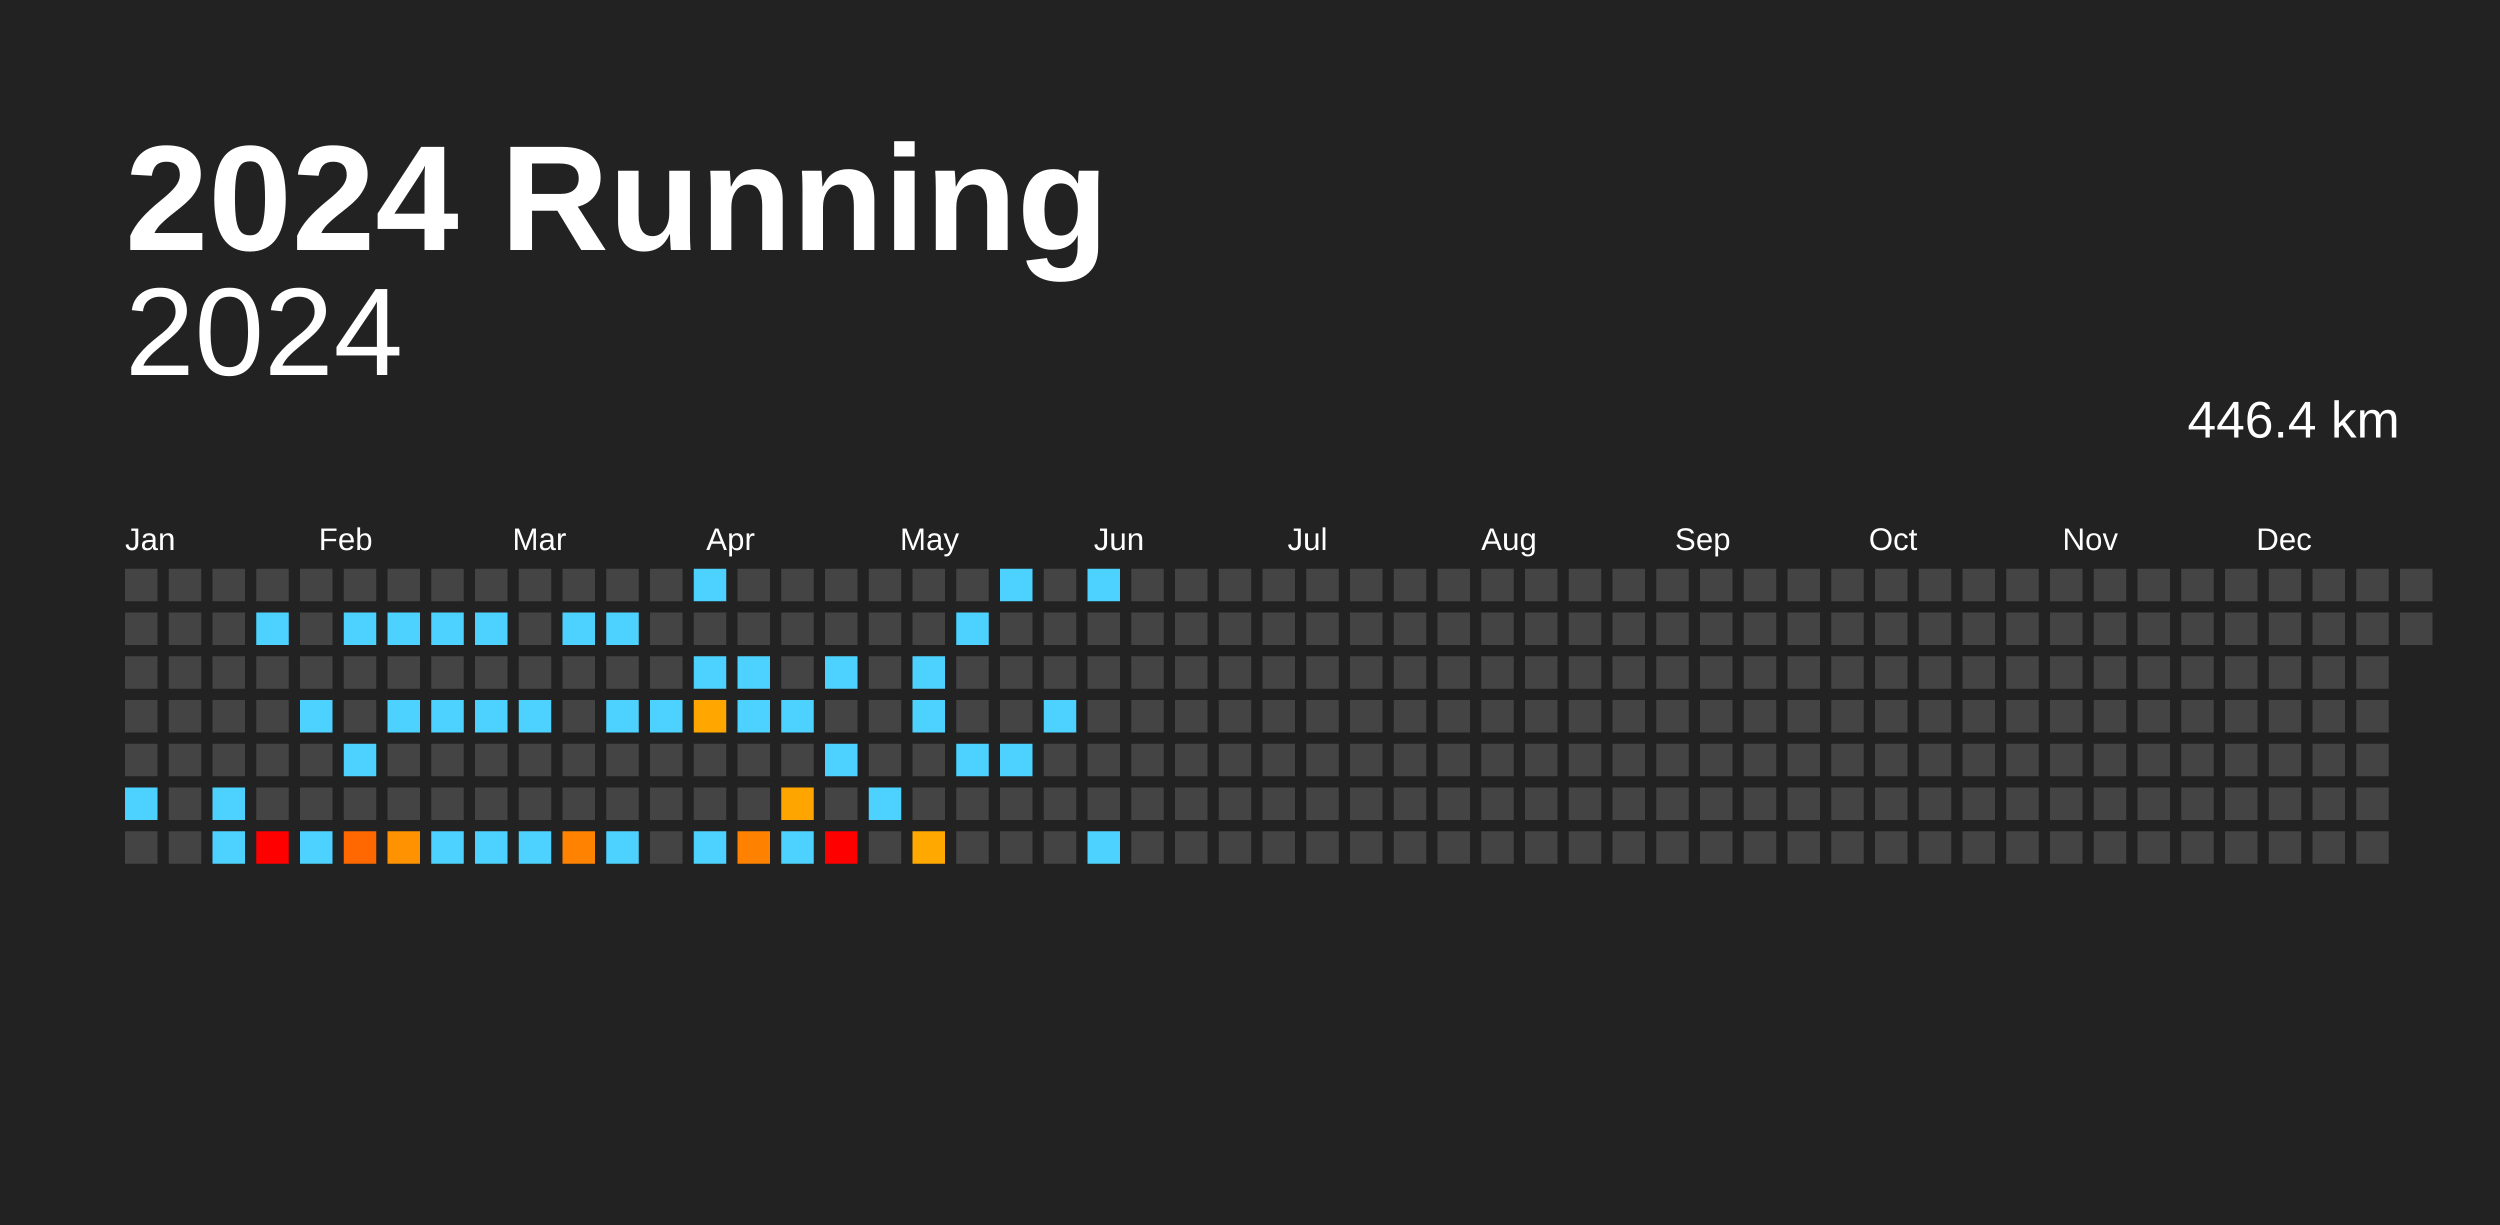
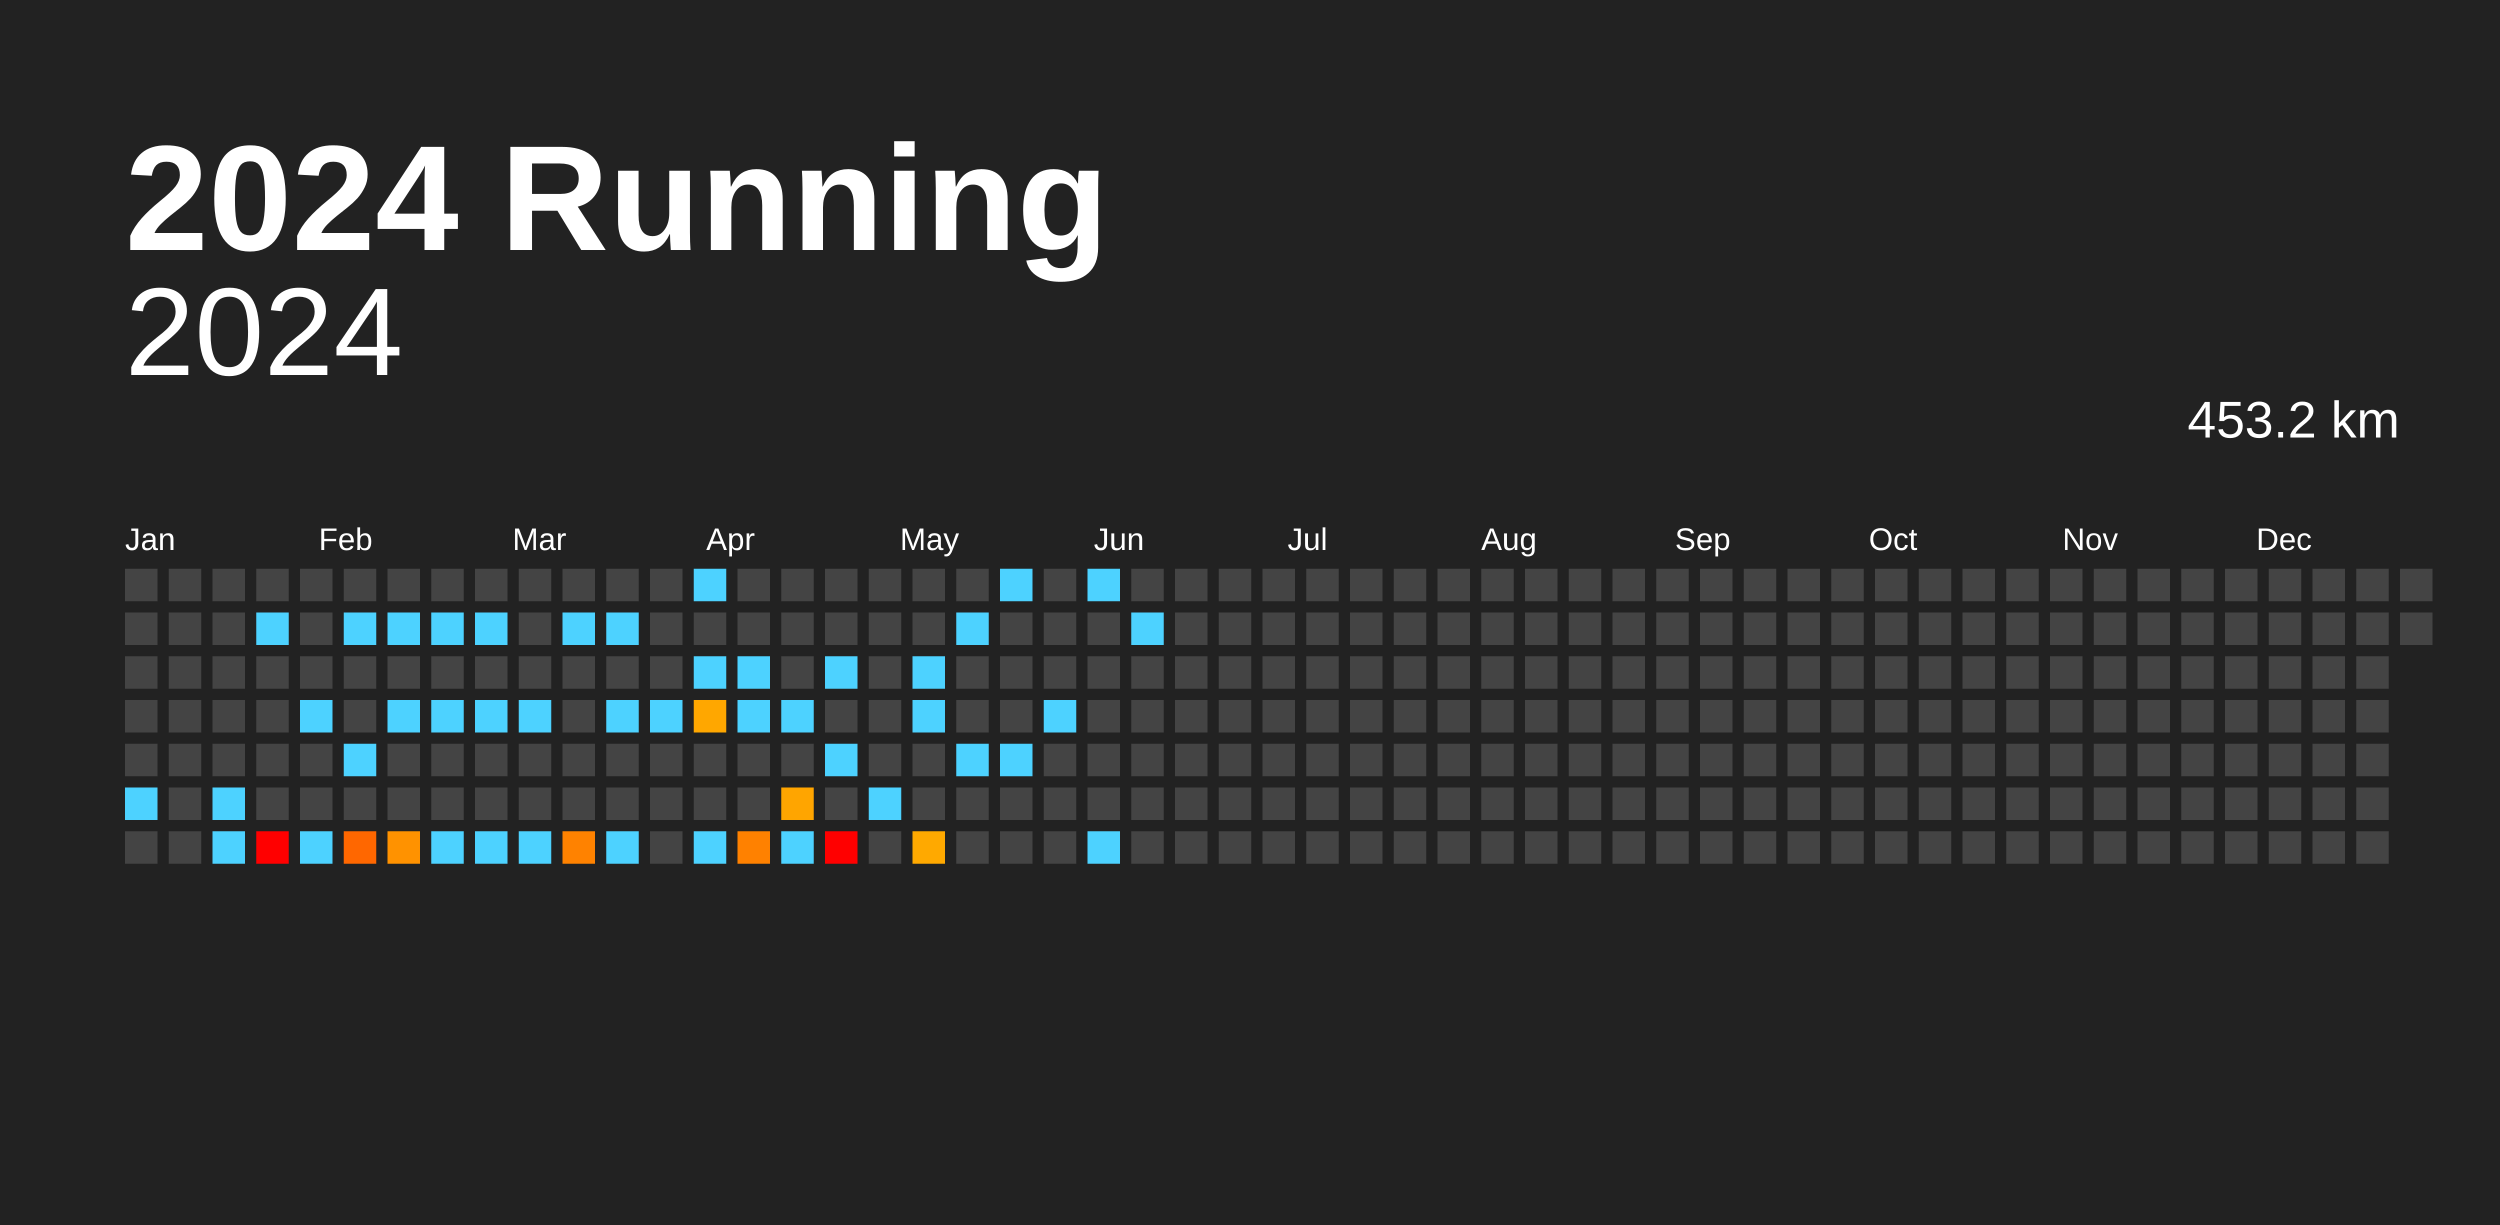
<svg xmlns="http://www.w3.org/2000/svg" baseProfile="full" height="98mm" version="1.1" viewBox="0,0,200,98" width="200mm">
  <defs />
  <rect fill="#222222" height="98" width="200" x="0" y="0" />
  <text fill="#FFFFFF" style="font-size:12px; font-family:Arial; font-weight:bold;" x="10" y="20">2024 Running</text>
  <text alignment-baseline="hanging" fill="#FFFFFF" style="font-size:10.0px; font-family:Arial;" x="10" y="30">2024</text>
-   <text alignment-baseline="hanging" fill="#FFFFFF" style="font-size:4.125px; font-family:Arial;" x="175" y="35">446.4 km</text>
+   <text alignment-baseline="hanging" fill="#FFFFFF" style="font-size:4.125px; font-family:Arial;" x="175" y="35">453.2 km</text>
  <text fill="#FFFFFF" style="font-size:2.5px; font-family:Arial" x="10.0" y="44">Jan</text>
  <text fill="#FFFFFF" style="font-size:2.5px; font-family:Arial" x="25.5" y="44">Feb</text>
  <text fill="#FFFFFF" style="font-size:2.5px; font-family:Arial" x="41.0" y="44">Mar</text>
  <text fill="#FFFFFF" style="font-size:2.5px; font-family:Arial" x="56.5" y="44">Apr</text>
  <text fill="#FFFFFF" style="font-size:2.5px; font-family:Arial" x="72.0" y="44">May</text>
  <text fill="#FFFFFF" style="font-size:2.5px; font-family:Arial" x="87.5" y="44">Jun</text>
  <text fill="#FFFFFF" style="font-size:2.5px; font-family:Arial" x="103.0" y="44">Jul</text>
  <text fill="#FFFFFF" style="font-size:2.5px; font-family:Arial" x="118.5" y="44">Aug</text>
  <text fill="#FFFFFF" style="font-size:2.5px; font-family:Arial" x="134.0" y="44">Sep</text>
  <text fill="#FFFFFF" style="font-size:2.5px; font-family:Arial" x="149.5" y="44">Oct</text>
  <text fill="#FFFFFF" style="font-size:2.5px; font-family:Arial" x="165.0" y="44">Nov</text>
  <text fill="#FFFFFF" style="font-size:2.5px; font-family:Arial" x="180.5" y="44">Dec</text>
  <rect fill="#444444" height="2.6" width="2.6" x="10.0" y="45.5" />
  <rect fill="#444444" height="2.6" width="2.6" x="10.0" y="49.0" />
  <rect fill="#444444" height="2.6" width="2.6" x="10.0" y="52.5" />
  <rect fill="#444444" height="2.6" width="2.6" x="10.0" y="56.0" />
  <rect fill="#444444" height="2.6" width="2.6" x="10.0" y="59.5" />
  <rect fill="#4dd2ff" height="2.6" width="2.6" x="10.0" y="63.0" />
  <rect fill="#444444" height="2.6" width="2.6" x="10.0" y="66.5" />
  <rect fill="#444444" height="2.6" width="2.6" x="13.5" y="45.5" />
  <rect fill="#444444" height="2.6" width="2.6" x="13.5" y="49.0" />
  <rect fill="#444444" height="2.6" width="2.6" x="13.5" y="52.5" />
  <rect fill="#444444" height="2.6" width="2.6" x="13.5" y="56.0" />
  <rect fill="#444444" height="2.6" width="2.6" x="13.5" y="59.5" />
  <rect fill="#444444" height="2.6" width="2.6" x="13.5" y="63.0" />
  <rect fill="#444444" height="2.6" width="2.6" x="13.5" y="66.5" />
  <rect fill="#444444" height="2.6" width="2.6" x="17.0" y="45.5" />
  <rect fill="#444444" height="2.6" width="2.6" x="17.0" y="49.0" />
  <rect fill="#444444" height="2.6" width="2.6" x="17.0" y="52.5" />
  <rect fill="#444444" height="2.6" width="2.6" x="17.0" y="56.0" />
  <rect fill="#444444" height="2.6" width="2.6" x="17.0" y="59.5" />
  <rect fill="#4dd2ff" height="2.6" width="2.6" x="17.0" y="63.0" />
  <rect fill="#4dd2ff" height="2.6" width="2.6" x="17.0" y="66.5" />
  <rect fill="#444444" height="2.6" width="2.6" x="20.5" y="45.5" />
  <rect fill="#4dd2ff" height="2.6" width="2.6" x="20.5" y="49.0" />
  <rect fill="#444444" height="2.6" width="2.6" x="20.5" y="52.5" />
  <rect fill="#444444" height="2.6" width="2.6" x="20.5" y="56.0" />
  <rect fill="#444444" height="2.6" width="2.6" x="20.5" y="59.5" />
  <rect fill="#444444" height="2.6" width="2.6" x="20.5" y="63.0" />
  <rect fill="red" height="2.6" width="2.6" x="20.5" y="66.5" />
  <rect fill="#444444" height="2.6" width="2.6" x="24.0" y="45.5" />
  <rect fill="#444444" height="2.6" width="2.6" x="24.0" y="49.0" />
  <rect fill="#444444" height="2.6" width="2.6" x="24.0" y="52.5" />
  <rect fill="#4dd2ff" height="2.6" width="2.6" x="24.0" y="56.0" />
  <rect fill="#444444" height="2.6" width="2.6" x="24.0" y="59.5" />
  <rect fill="#444444" height="2.6" width="2.6" x="24.0" y="63.0" />
  <rect fill="#4dd2ff" height="2.6" width="2.6" x="24.0" y="66.5" />
  <rect fill="#444444" height="2.6" width="2.6" x="27.5" y="45.5" />
  <rect fill="#4dd2ff" height="2.6" width="2.6" x="27.5" y="49.0" />
  <rect fill="#444444" height="2.6" width="2.6" x="27.5" y="52.5" />
  <rect fill="#444444" height="2.6" width="2.6" x="27.5" y="56.0" />
  <rect fill="#4dd2ff" height="2.6" width="2.6" x="27.5" y="59.5" />
  <rect fill="#444444" height="2.6" width="2.6" x="27.5" y="63.0" />
  <rect fill="#ff6700" height="2.6" width="2.6" x="27.5" y="66.5" />
  <rect fill="#444444" height="2.6" width="2.6" x="31.0" y="45.5" />
  <rect fill="#4dd2ff" height="2.6" width="2.6" x="31.0" y="49.0" />
  <rect fill="#444444" height="2.6" width="2.6" x="31.0" y="52.5" />
  <rect fill="#4dd2ff" height="2.6" width="2.6" x="31.0" y="56.0" />
  <rect fill="#444444" height="2.6" width="2.6" x="31.0" y="59.5" />
  <rect fill="#444444" height="2.6" width="2.6" x="31.0" y="63.0" />
  <rect fill="#ff9200" height="2.6" width="2.6" x="31.0" y="66.5" />
  <rect fill="#444444" height="2.6" width="2.6" x="34.5" y="45.5" />
  <rect fill="#4dd2ff" height="2.6" width="2.6" x="34.5" y="49.0" />
  <rect fill="#444444" height="2.6" width="2.6" x="34.5" y="52.5" />
  <rect fill="#4dd2ff" height="2.6" width="2.6" x="34.5" y="56.0" />
  <rect fill="#444444" height="2.6" width="2.6" x="34.5" y="59.5" />
  <rect fill="#444444" height="2.6" width="2.6" x="34.5" y="63.0" />
  <rect fill="#4dd2ff" height="2.6" width="2.6" x="34.5" y="66.5" />
  <rect fill="#444444" height="2.6" width="2.6" x="38.0" y="45.5" />
  <rect fill="#4dd2ff" height="2.6" width="2.6" x="38.0" y="49.0" />
  <rect fill="#444444" height="2.6" width="2.6" x="38.0" y="52.5" />
  <rect fill="#4dd2ff" height="2.6" width="2.6" x="38.0" y="56.0" />
  <rect fill="#444444" height="2.6" width="2.6" x="38.0" y="59.5" />
  <rect fill="#444444" height="2.6" width="2.6" x="38.0" y="63.0" />
  <rect fill="#4dd2ff" height="2.6" width="2.6" x="38.0" y="66.5" />
  <rect fill="#444444" height="2.6" width="2.6" x="41.5" y="45.5" />
  <rect fill="#444444" height="2.6" width="2.6" x="41.5" y="49.0" />
  <rect fill="#444444" height="2.6" width="2.6" x="41.5" y="52.5" />
  <rect fill="#4dd2ff" height="2.6" width="2.6" x="41.5" y="56.0" />
  <rect fill="#444444" height="2.6" width="2.6" x="41.5" y="59.5" />
  <rect fill="#444444" height="2.6" width="2.6" x="41.5" y="63.0" />
  <rect fill="#4dd2ff" height="2.6" width="2.6" x="41.5" y="66.5" />
  <rect fill="#444444" height="2.6" width="2.6" x="45.0" y="45.5" />
  <rect fill="#4dd2ff" height="2.6" width="2.6" x="45.0" y="49.0" />
  <rect fill="#444444" height="2.6" width="2.6" x="45.0" y="52.5" />
  <rect fill="#444444" height="2.6" width="2.6" x="45.0" y="56.0" />
  <rect fill="#444444" height="2.6" width="2.6" x="45.0" y="59.5" />
  <rect fill="#444444" height="2.6" width="2.6" x="45.0" y="63.0" />
  <rect fill="#ff8200" height="2.6" width="2.6" x="45.0" y="66.5" />
  <rect fill="#444444" height="2.6" width="2.6" x="48.5" y="45.5" />
  <rect fill="#4dd2ff" height="2.6" width="2.6" x="48.5" y="49.0" />
  <rect fill="#444444" height="2.6" width="2.6" x="48.5" y="52.5" />
  <rect fill="#4dd2ff" height="2.6" width="2.6" x="48.5" y="56.0" />
  <rect fill="#444444" height="2.6" width="2.6" x="48.5" y="59.5" />
  <rect fill="#444444" height="2.6" width="2.6" x="48.5" y="63.0" />
  <rect fill="#4dd2ff" height="2.6" width="2.6" x="48.5" y="66.5" />
  <rect fill="#444444" height="2.6" width="2.6" x="52.0" y="45.5" />
  <rect fill="#444444" height="2.6" width="2.6" x="52.0" y="49.0" />
  <rect fill="#444444" height="2.6" width="2.6" x="52.0" y="52.5" />
  <rect fill="#4dd2ff" height="2.6" width="2.6" x="52.0" y="56.0" />
  <rect fill="#444444" height="2.6" width="2.6" x="52.0" y="59.5" />
  <rect fill="#444444" height="2.6" width="2.6" x="52.0" y="63.0" />
  <rect fill="#444444" height="2.6" width="2.6" x="52.0" y="66.5" />
  <rect fill="#4dd2ff" height="2.6" width="2.6" x="55.5" y="45.5" />
  <rect fill="#444444" height="2.6" width="2.6" x="55.5" y="49.0" />
  <rect fill="#4dd2ff" height="2.6" width="2.6" x="55.5" y="52.5" />
  <rect fill="#ffa700" height="2.6" width="2.6" x="55.5" y="56.0" />
  <rect fill="#444444" height="2.6" width="2.6" x="55.5" y="59.5" />
  <rect fill="#444444" height="2.6" width="2.6" x="55.5" y="63.0" />
  <rect fill="#4dd2ff" height="2.6" width="2.6" x="55.5" y="66.5" />
  <rect fill="#444444" height="2.6" width="2.6" x="59.0" y="45.5" />
  <rect fill="#444444" height="2.6" width="2.6" x="59.0" y="49.0" />
  <rect fill="#4dd2ff" height="2.6" width="2.6" x="59.0" y="52.5" />
  <rect fill="#4dd2ff" height="2.6" width="2.6" x="59.0" y="56.0" />
  <rect fill="#444444" height="2.6" width="2.6" x="59.0" y="59.5" />
  <rect fill="#444444" height="2.6" width="2.6" x="59.0" y="63.0" />
  <rect fill="#ff8100" height="2.6" width="2.6" x="59.0" y="66.5" />
  <rect fill="#444444" height="2.6" width="2.6" x="62.5" y="45.5" />
  <rect fill="#444444" height="2.6" width="2.6" x="62.5" y="49.0" />
  <rect fill="#444444" height="2.6" width="2.6" x="62.5" y="52.5" />
  <rect fill="#4dd2ff" height="2.6" width="2.6" x="62.5" y="56.0" />
  <rect fill="#444444" height="2.6" width="2.6" x="62.5" y="59.5" />
  <rect fill="#ffa500" height="2.6" width="2.6" x="62.5" y="63.0" />
  <rect fill="#4dd2ff" height="2.6" width="2.6" x="62.5" y="66.5" />
  <rect fill="#444444" height="2.6" width="2.6" x="66.0" y="45.5" />
  <rect fill="#444444" height="2.6" width="2.6" x="66.0" y="49.0" />
  <rect fill="#4dd2ff" height="2.6" width="2.6" x="66.0" y="52.5" />
  <rect fill="#444444" height="2.6" width="2.6" x="66.0" y="56.0" />
  <rect fill="#4dd2ff" height="2.6" width="2.6" x="66.0" y="59.5" />
  <rect fill="#444444" height="2.6" width="2.6" x="66.0" y="63.0" />
  <rect fill="red" height="2.6" width="2.6" x="66.0" y="66.5" />
  <rect fill="#444444" height="2.6" width="2.6" x="69.5" y="45.5" />
  <rect fill="#444444" height="2.6" width="2.6" x="69.5" y="49.0" />
  <rect fill="#444444" height="2.6" width="2.6" x="69.5" y="52.5" />
  <rect fill="#444444" height="2.6" width="2.6" x="69.5" y="56.0" />
  <rect fill="#444444" height="2.6" width="2.6" x="69.5" y="59.5" />
  <rect fill="#4dd2ff" height="2.6" width="2.6" x="69.5" y="63.0" />
  <rect fill="#444444" height="2.6" width="2.6" x="69.5" y="66.5" />
  <rect fill="#444444" height="2.6" width="2.6" x="73.0" y="45.5" />
  <rect fill="#444444" height="2.6" width="2.6" x="73.0" y="49.0" />
  <rect fill="#4dd2ff" height="2.6" width="2.6" x="73.0" y="52.5" />
  <rect fill="#4dd2ff" height="2.6" width="2.6" x="73.0" y="56.0" />
  <rect fill="#444444" height="2.6" width="2.6" x="73.0" y="59.5" />
  <rect fill="#444444" height="2.6" width="2.6" x="73.0" y="63.0" />
  <rect fill="#ffa900" height="2.6" width="2.6" x="73.0" y="66.5" />
  <rect fill="#444444" height="2.6" width="2.6" x="76.5" y="45.5" />
  <rect fill="#4dd2ff" height="2.6" width="2.6" x="76.5" y="49.0" />
  <rect fill="#444444" height="2.6" width="2.6" x="76.5" y="52.5" />
  <rect fill="#444444" height="2.6" width="2.6" x="76.5" y="56.0" />
  <rect fill="#4dd2ff" height="2.6" width="2.6" x="76.5" y="59.5" />
  <rect fill="#444444" height="2.6" width="2.6" x="76.5" y="63.0" />
  <rect fill="#444444" height="2.6" width="2.6" x="76.5" y="66.5" />
  <rect fill="#4dd2ff" height="2.6" width="2.6" x="80.0" y="45.5" />
  <rect fill="#444444" height="2.6" width="2.6" x="80.0" y="49.0" />
  <rect fill="#444444" height="2.6" width="2.6" x="80.0" y="52.5" />
  <rect fill="#444444" height="2.6" width="2.6" x="80.0" y="56.0" />
  <rect fill="#4dd2ff" height="2.6" width="2.6" x="80.0" y="59.5" />
  <rect fill="#444444" height="2.6" width="2.6" x="80.0" y="63.0" />
  <rect fill="#444444" height="2.6" width="2.6" x="80.0" y="66.5" />
  <rect fill="#444444" height="2.6" width="2.6" x="83.5" y="45.5" />
  <rect fill="#444444" height="2.6" width="2.6" x="83.5" y="49.0" />
  <rect fill="#444444" height="2.6" width="2.6" x="83.5" y="52.5" />
  <rect fill="#4dd2ff" height="2.6" width="2.6" x="83.5" y="56.0" />
  <rect fill="#444444" height="2.6" width="2.6" x="83.5" y="59.5" />
  <rect fill="#444444" height="2.6" width="2.6" x="83.5" y="63.0" />
  <rect fill="#444444" height="2.6" width="2.6" x="83.5" y="66.5" />
  <rect fill="#4dd2ff" height="2.6" width="2.6" x="87.0" y="45.5" />
  <rect fill="#444444" height="2.6" width="2.6" x="87.0" y="49.0" />
  <rect fill="#444444" height="2.6" width="2.6" x="87.0" y="52.5" />
  <rect fill="#444444" height="2.6" width="2.6" x="87.0" y="56.0" />
  <rect fill="#444444" height="2.6" width="2.6" x="87.0" y="59.5" />
  <rect fill="#444444" height="2.6" width="2.6" x="87.0" y="63.0" />
  <rect fill="#4dd2ff" height="2.6" width="2.6" x="87.0" y="66.5" />
  <rect fill="#444444" height="2.6" width="2.6" x="90.5" y="45.5" />
-   <rect fill="#444444" height="2.6" width="2.6" x="90.5" y="49.0" />
+   <rect fill="#4dd2ff" height="2.6" width="2.6" x="90.5" y="49.0" />
  <rect fill="#444444" height="2.6" width="2.6" x="90.5" y="52.5" />
  <rect fill="#444444" height="2.6" width="2.6" x="90.5" y="56.0" />
  <rect fill="#444444" height="2.6" width="2.6" x="90.5" y="59.5" />
  <rect fill="#444444" height="2.6" width="2.6" x="90.5" y="63.0" />
  <rect fill="#444444" height="2.6" width="2.6" x="90.5" y="66.5" />
  <rect fill="#444444" height="2.6" width="2.6" x="94.0" y="45.5" />
  <rect fill="#444444" height="2.6" width="2.6" x="94.0" y="49.0" />
  <rect fill="#444444" height="2.6" width="2.6" x="94.0" y="52.5" />
  <rect fill="#444444" height="2.6" width="2.6" x="94.0" y="56.0" />
  <rect fill="#444444" height="2.6" width="2.6" x="94.0" y="59.5" />
  <rect fill="#444444" height="2.6" width="2.6" x="94.0" y="63.0" />
  <rect fill="#444444" height="2.6" width="2.6" x="94.0" y="66.5" />
  <rect fill="#444444" height="2.6" width="2.6" x="97.5" y="45.5" />
  <rect fill="#444444" height="2.6" width="2.6" x="97.5" y="49.0" />
  <rect fill="#444444" height="2.6" width="2.6" x="97.5" y="52.5" />
  <rect fill="#444444" height="2.6" width="2.6" x="97.5" y="56.0" />
  <rect fill="#444444" height="2.6" width="2.6" x="97.5" y="59.5" />
  <rect fill="#444444" height="2.6" width="2.6" x="97.5" y="63.0" />
  <rect fill="#444444" height="2.6" width="2.6" x="97.5" y="66.5" />
  <rect fill="#444444" height="2.6" width="2.6" x="101.0" y="45.5" />
  <rect fill="#444444" height="2.6" width="2.6" x="101.0" y="49.0" />
  <rect fill="#444444" height="2.6" width="2.6" x="101.0" y="52.5" />
  <rect fill="#444444" height="2.6" width="2.6" x="101.0" y="56.0" />
  <rect fill="#444444" height="2.6" width="2.6" x="101.0" y="59.5" />
  <rect fill="#444444" height="2.6" width="2.6" x="101.0" y="63.0" />
  <rect fill="#444444" height="2.6" width="2.6" x="101.0" y="66.5" />
  <rect fill="#444444" height="2.6" width="2.6" x="104.5" y="45.5" />
  <rect fill="#444444" height="2.6" width="2.6" x="104.5" y="49.0" />
  <rect fill="#444444" height="2.6" width="2.6" x="104.5" y="52.5" />
  <rect fill="#444444" height="2.6" width="2.6" x="104.5" y="56.0" />
  <rect fill="#444444" height="2.6" width="2.6" x="104.5" y="59.5" />
  <rect fill="#444444" height="2.6" width="2.6" x="104.5" y="63.0" />
  <rect fill="#444444" height="2.6" width="2.6" x="104.5" y="66.5" />
  <rect fill="#444444" height="2.6" width="2.6" x="108.0" y="45.5" />
  <rect fill="#444444" height="2.6" width="2.6" x="108.0" y="49.0" />
  <rect fill="#444444" height="2.6" width="2.6" x="108.0" y="52.5" />
  <rect fill="#444444" height="2.6" width="2.6" x="108.0" y="56.0" />
  <rect fill="#444444" height="2.6" width="2.6" x="108.0" y="59.5" />
  <rect fill="#444444" height="2.6" width="2.6" x="108.0" y="63.0" />
  <rect fill="#444444" height="2.6" width="2.6" x="108.0" y="66.5" />
  <rect fill="#444444" height="2.6" width="2.6" x="111.5" y="45.5" />
  <rect fill="#444444" height="2.6" width="2.6" x="111.5" y="49.0" />
  <rect fill="#444444" height="2.6" width="2.6" x="111.5" y="52.5" />
  <rect fill="#444444" height="2.6" width="2.6" x="111.5" y="56.0" />
  <rect fill="#444444" height="2.6" width="2.6" x="111.5" y="59.5" />
  <rect fill="#444444" height="2.6" width="2.6" x="111.5" y="63.0" />
  <rect fill="#444444" height="2.6" width="2.6" x="111.5" y="66.5" />
  <rect fill="#444444" height="2.6" width="2.6" x="115.0" y="45.5" />
  <rect fill="#444444" height="2.6" width="2.6" x="115.0" y="49.0" />
  <rect fill="#444444" height="2.6" width="2.6" x="115.0" y="52.5" />
  <rect fill="#444444" height="2.6" width="2.6" x="115.0" y="56.0" />
  <rect fill="#444444" height="2.6" width="2.6" x="115.0" y="59.5" />
  <rect fill="#444444" height="2.6" width="2.6" x="115.0" y="63.0" />
  <rect fill="#444444" height="2.6" width="2.6" x="115.0" y="66.5" />
  <rect fill="#444444" height="2.6" width="2.6" x="118.5" y="45.5" />
  <rect fill="#444444" height="2.6" width="2.6" x="118.5" y="49.0" />
  <rect fill="#444444" height="2.6" width="2.6" x="118.5" y="52.5" />
  <rect fill="#444444" height="2.6" width="2.6" x="118.5" y="56.0" />
  <rect fill="#444444" height="2.6" width="2.6" x="118.5" y="59.5" />
  <rect fill="#444444" height="2.6" width="2.6" x="118.5" y="63.0" />
  <rect fill="#444444" height="2.6" width="2.6" x="118.5" y="66.5" />
  <rect fill="#444444" height="2.6" width="2.6" x="122.0" y="45.5" />
  <rect fill="#444444" height="2.6" width="2.6" x="122.0" y="49.0" />
  <rect fill="#444444" height="2.6" width="2.6" x="122.0" y="52.5" />
  <rect fill="#444444" height="2.6" width="2.6" x="122.0" y="56.0" />
  <rect fill="#444444" height="2.6" width="2.6" x="122.0" y="59.5" />
  <rect fill="#444444" height="2.6" width="2.6" x="122.0" y="63.0" />
  <rect fill="#444444" height="2.6" width="2.6" x="122.0" y="66.5" />
  <rect fill="#444444" height="2.6" width="2.6" x="125.5" y="45.5" />
  <rect fill="#444444" height="2.6" width="2.6" x="125.5" y="49.0" />
  <rect fill="#444444" height="2.6" width="2.6" x="125.5" y="52.5" />
  <rect fill="#444444" height="2.6" width="2.6" x="125.5" y="56.0" />
  <rect fill="#444444" height="2.6" width="2.6" x="125.5" y="59.5" />
  <rect fill="#444444" height="2.6" width="2.6" x="125.5" y="63.0" />
  <rect fill="#444444" height="2.6" width="2.6" x="125.5" y="66.5" />
  <rect fill="#444444" height="2.6" width="2.6" x="129.0" y="45.5" />
  <rect fill="#444444" height="2.6" width="2.6" x="129.0" y="49.0" />
  <rect fill="#444444" height="2.6" width="2.6" x="129.0" y="52.5" />
  <rect fill="#444444" height="2.6" width="2.6" x="129.0" y="56.0" />
  <rect fill="#444444" height="2.6" width="2.6" x="129.0" y="59.5" />
  <rect fill="#444444" height="2.6" width="2.6" x="129.0" y="63.0" />
  <rect fill="#444444" height="2.6" width="2.6" x="129.0" y="66.5" />
  <rect fill="#444444" height="2.6" width="2.6" x="132.5" y="45.5" />
  <rect fill="#444444" height="2.6" width="2.6" x="132.5" y="49.0" />
  <rect fill="#444444" height="2.6" width="2.6" x="132.5" y="52.5" />
  <rect fill="#444444" height="2.6" width="2.6" x="132.5" y="56.0" />
  <rect fill="#444444" height="2.6" width="2.6" x="132.5" y="59.5" />
  <rect fill="#444444" height="2.6" width="2.6" x="132.5" y="63.0" />
  <rect fill="#444444" height="2.6" width="2.6" x="132.5" y="66.5" />
  <rect fill="#444444" height="2.6" width="2.6" x="136.0" y="45.5" />
  <rect fill="#444444" height="2.6" width="2.6" x="136.0" y="49.0" />
  <rect fill="#444444" height="2.6" width="2.6" x="136.0" y="52.5" />
  <rect fill="#444444" height="2.6" width="2.6" x="136.0" y="56.0" />
  <rect fill="#444444" height="2.6" width="2.6" x="136.0" y="59.5" />
  <rect fill="#444444" height="2.6" width="2.6" x="136.0" y="63.0" />
  <rect fill="#444444" height="2.6" width="2.6" x="136.0" y="66.5" />
  <rect fill="#444444" height="2.6" width="2.6" x="139.5" y="45.5" />
  <rect fill="#444444" height="2.6" width="2.6" x="139.5" y="49.0" />
  <rect fill="#444444" height="2.6" width="2.6" x="139.5" y="52.5" />
  <rect fill="#444444" height="2.6" width="2.6" x="139.5" y="56.0" />
  <rect fill="#444444" height="2.6" width="2.6" x="139.5" y="59.5" />
  <rect fill="#444444" height="2.6" width="2.6" x="139.5" y="63.0" />
  <rect fill="#444444" height="2.6" width="2.6" x="139.5" y="66.5" />
  <rect fill="#444444" height="2.6" width="2.6" x="143.0" y="45.5" />
  <rect fill="#444444" height="2.6" width="2.6" x="143.0" y="49.0" />
  <rect fill="#444444" height="2.6" width="2.6" x="143.0" y="52.5" />
  <rect fill="#444444" height="2.6" width="2.6" x="143.0" y="56.0" />
  <rect fill="#444444" height="2.6" width="2.6" x="143.0" y="59.5" />
  <rect fill="#444444" height="2.6" width="2.6" x="143.0" y="63.0" />
  <rect fill="#444444" height="2.6" width="2.6" x="143.0" y="66.5" />
  <rect fill="#444444" height="2.6" width="2.6" x="146.5" y="45.5" />
  <rect fill="#444444" height="2.6" width="2.6" x="146.5" y="49.0" />
  <rect fill="#444444" height="2.6" width="2.6" x="146.5" y="52.5" />
  <rect fill="#444444" height="2.6" width="2.6" x="146.5" y="56.0" />
  <rect fill="#444444" height="2.6" width="2.6" x="146.5" y="59.5" />
  <rect fill="#444444" height="2.6" width="2.6" x="146.5" y="63.0" />
  <rect fill="#444444" height="2.6" width="2.6" x="146.5" y="66.5" />
  <rect fill="#444444" height="2.6" width="2.6" x="150.0" y="45.5" />
  <rect fill="#444444" height="2.6" width="2.6" x="150.0" y="49.0" />
  <rect fill="#444444" height="2.6" width="2.6" x="150.0" y="52.5" />
  <rect fill="#444444" height="2.6" width="2.6" x="150.0" y="56.0" />
  <rect fill="#444444" height="2.6" width="2.6" x="150.0" y="59.5" />
  <rect fill="#444444" height="2.6" width="2.6" x="150.0" y="63.0" />
  <rect fill="#444444" height="2.6" width="2.6" x="150.0" y="66.5" />
  <rect fill="#444444" height="2.6" width="2.6" x="153.5" y="45.5" />
  <rect fill="#444444" height="2.6" width="2.6" x="153.5" y="49.0" />
  <rect fill="#444444" height="2.6" width="2.6" x="153.5" y="52.5" />
  <rect fill="#444444" height="2.6" width="2.6" x="153.5" y="56.0" />
  <rect fill="#444444" height="2.6" width="2.6" x="153.5" y="59.5" />
  <rect fill="#444444" height="2.6" width="2.6" x="153.5" y="63.0" />
  <rect fill="#444444" height="2.6" width="2.6" x="153.5" y="66.5" />
  <rect fill="#444444" height="2.6" width="2.6" x="157.0" y="45.5" />
  <rect fill="#444444" height="2.6" width="2.6" x="157.0" y="49.0" />
  <rect fill="#444444" height="2.6" width="2.6" x="157.0" y="52.5" />
  <rect fill="#444444" height="2.6" width="2.6" x="157.0" y="56.0" />
  <rect fill="#444444" height="2.6" width="2.6" x="157.0" y="59.5" />
  <rect fill="#444444" height="2.6" width="2.6" x="157.0" y="63.0" />
  <rect fill="#444444" height="2.6" width="2.6" x="157.0" y="66.5" />
  <rect fill="#444444" height="2.6" width="2.6" x="160.5" y="45.5" />
  <rect fill="#444444" height="2.6" width="2.6" x="160.5" y="49.0" />
  <rect fill="#444444" height="2.6" width="2.6" x="160.5" y="52.5" />
  <rect fill="#444444" height="2.6" width="2.6" x="160.5" y="56.0" />
  <rect fill="#444444" height="2.6" width="2.6" x="160.5" y="59.5" />
  <rect fill="#444444" height="2.6" width="2.6" x="160.5" y="63.0" />
  <rect fill="#444444" height="2.6" width="2.6" x="160.5" y="66.5" />
  <rect fill="#444444" height="2.6" width="2.6" x="164.0" y="45.5" />
  <rect fill="#444444" height="2.6" width="2.6" x="164.0" y="49.0" />
  <rect fill="#444444" height="2.6" width="2.6" x="164.0" y="52.5" />
  <rect fill="#444444" height="2.6" width="2.6" x="164.0" y="56.0" />
  <rect fill="#444444" height="2.6" width="2.6" x="164.0" y="59.5" />
  <rect fill="#444444" height="2.6" width="2.6" x="164.0" y="63.0" />
  <rect fill="#444444" height="2.6" width="2.6" x="164.0" y="66.5" />
  <rect fill="#444444" height="2.6" width="2.6" x="167.5" y="45.5" />
  <rect fill="#444444" height="2.6" width="2.6" x="167.5" y="49.0" />
  <rect fill="#444444" height="2.6" width="2.6" x="167.5" y="52.5" />
  <rect fill="#444444" height="2.6" width="2.6" x="167.5" y="56.0" />
  <rect fill="#444444" height="2.6" width="2.6" x="167.5" y="59.5" />
  <rect fill="#444444" height="2.6" width="2.6" x="167.5" y="63.0" />
  <rect fill="#444444" height="2.6" width="2.6" x="167.5" y="66.5" />
  <rect fill="#444444" height="2.6" width="2.6" x="171.0" y="45.5" />
  <rect fill="#444444" height="2.6" width="2.6" x="171.0" y="49.0" />
  <rect fill="#444444" height="2.6" width="2.6" x="171.0" y="52.5" />
  <rect fill="#444444" height="2.6" width="2.6" x="171.0" y="56.0" />
  <rect fill="#444444" height="2.6" width="2.6" x="171.0" y="59.5" />
  <rect fill="#444444" height="2.6" width="2.6" x="171.0" y="63.0" />
  <rect fill="#444444" height="2.6" width="2.6" x="171.0" y="66.5" />
  <rect fill="#444444" height="2.6" width="2.6" x="174.5" y="45.5" />
  <rect fill="#444444" height="2.6" width="2.6" x="174.5" y="49.0" />
  <rect fill="#444444" height="2.6" width="2.6" x="174.5" y="52.5" />
  <rect fill="#444444" height="2.6" width="2.6" x="174.5" y="56.0" />
  <rect fill="#444444" height="2.6" width="2.6" x="174.5" y="59.5" />
  <rect fill="#444444" height="2.6" width="2.6" x="174.5" y="63.0" />
  <rect fill="#444444" height="2.6" width="2.6" x="174.5" y="66.5" />
  <rect fill="#444444" height="2.6" width="2.6" x="178.0" y="45.5" />
  <rect fill="#444444" height="2.6" width="2.6" x="178.0" y="49.0" />
  <rect fill="#444444" height="2.6" width="2.6" x="178.0" y="52.5" />
  <rect fill="#444444" height="2.6" width="2.6" x="178.0" y="56.0" />
  <rect fill="#444444" height="2.6" width="2.6" x="178.0" y="59.5" />
  <rect fill="#444444" height="2.6" width="2.6" x="178.0" y="63.0" />
  <rect fill="#444444" height="2.6" width="2.6" x="178.0" y="66.5" />
  <rect fill="#444444" height="2.6" width="2.6" x="181.5" y="45.5" />
  <rect fill="#444444" height="2.6" width="2.6" x="181.5" y="49.0" />
  <rect fill="#444444" height="2.6" width="2.6" x="181.5" y="52.5" />
  <rect fill="#444444" height="2.6" width="2.6" x="181.5" y="56.0" />
  <rect fill="#444444" height="2.6" width="2.6" x="181.5" y="59.5" />
  <rect fill="#444444" height="2.6" width="2.6" x="181.5" y="63.0" />
  <rect fill="#444444" height="2.6" width="2.6" x="181.5" y="66.5" />
  <rect fill="#444444" height="2.6" width="2.6" x="185.0" y="45.5" />
  <rect fill="#444444" height="2.6" width="2.6" x="185.0" y="49.0" />
  <rect fill="#444444" height="2.6" width="2.6" x="185.0" y="52.5" />
  <rect fill="#444444" height="2.6" width="2.6" x="185.0" y="56.0" />
  <rect fill="#444444" height="2.6" width="2.6" x="185.0" y="59.5" />
  <rect fill="#444444" height="2.6" width="2.6" x="185.0" y="63.0" />
  <rect fill="#444444" height="2.6" width="2.6" x="185.0" y="66.5" />
  <rect fill="#444444" height="2.6" width="2.6" x="188.5" y="45.5" />
  <rect fill="#444444" height="2.6" width="2.6" x="188.5" y="49.0" />
  <rect fill="#444444" height="2.6" width="2.6" x="188.5" y="52.5" />
  <rect fill="#444444" height="2.6" width="2.6" x="188.5" y="56.0" />
  <rect fill="#444444" height="2.6" width="2.6" x="188.5" y="59.5" />
  <rect fill="#444444" height="2.6" width="2.6" x="188.5" y="63.0" />
  <rect fill="#444444" height="2.6" width="2.6" x="188.5" y="66.5" />
  <rect fill="#444444" height="2.6" width="2.6" x="192.0" y="45.5" />
  <rect fill="#444444" height="2.6" width="2.6" x="192.0" y="49.0" />
</svg>
